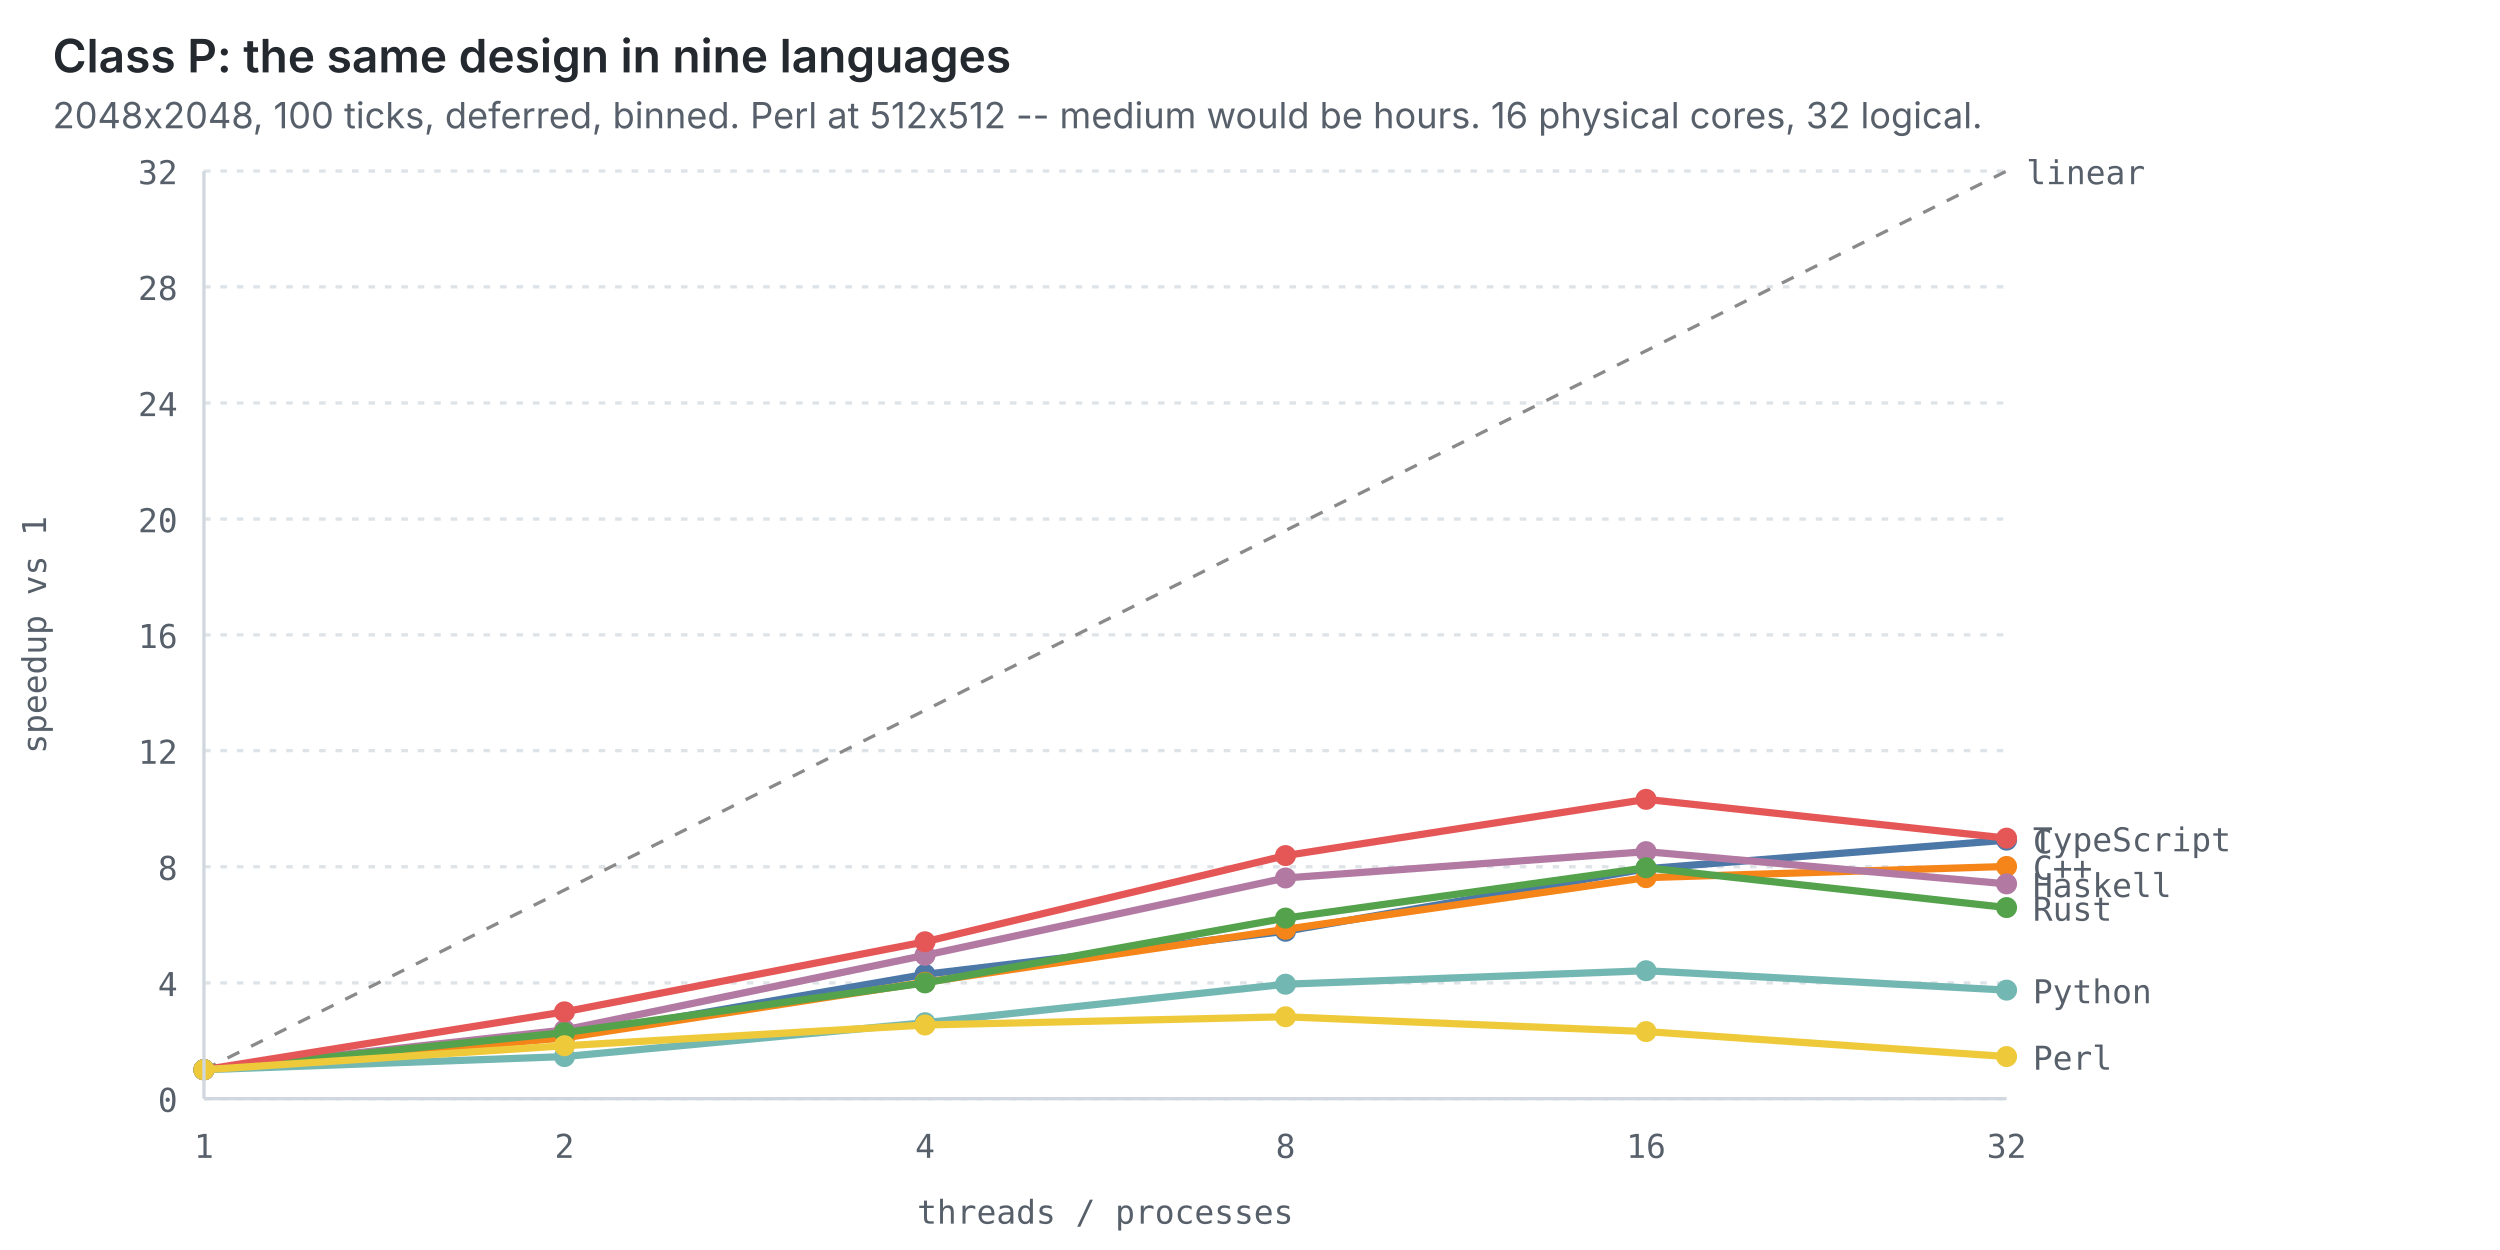
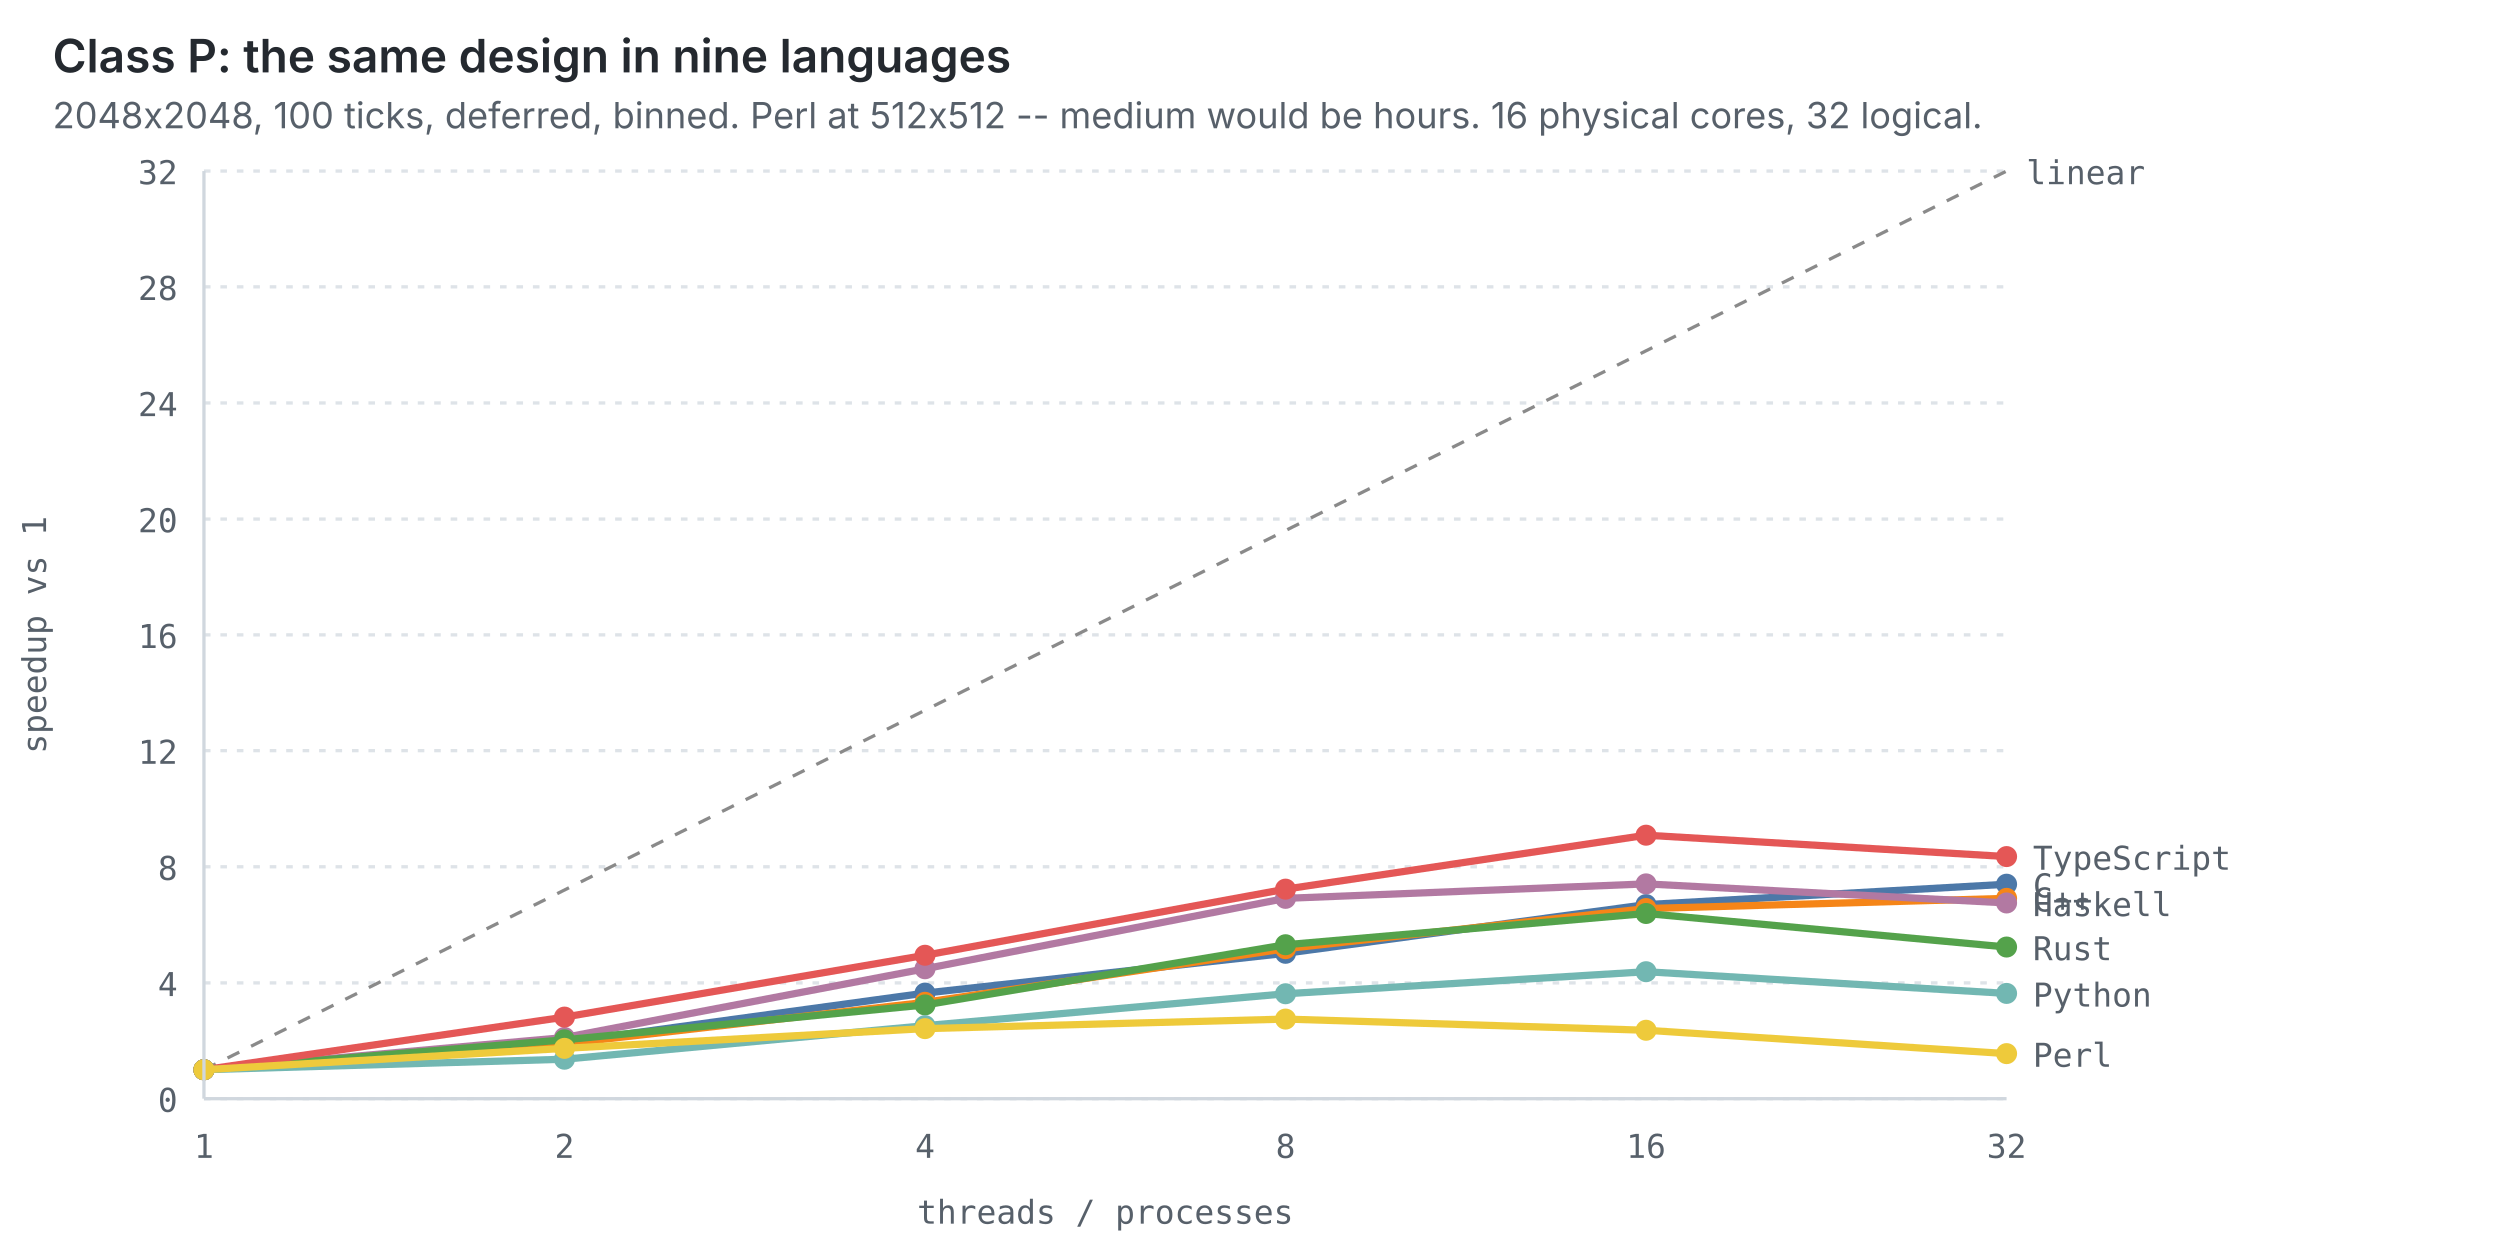
<svg xmlns="http://www.w3.org/2000/svg" viewBox="0 0 760 380" width="760" height="380" role="img" aria-label="Class P: the same design in nine languages">
  <style>
    .bg    { fill: none; }
    .lbl   { fill: #24292f; font: 12px ui-monospace, "SF Mono", Menlo, monospace; }
    .lbl-s { fill: #57606a; font: 10px ui-monospace, "SF Mono", Menlo, monospace; }
    .ttl   { fill: #24292f; font: 600 14px -apple-system, "Segoe UI", sans-serif; }
    .sub   { fill: #57606a; font: 11px -apple-system, "Segoe UI", sans-serif; }
    .axis  { stroke: #d0d7de; stroke-width: 1; }
    .grid  { stroke: #d0d7de; stroke-width: 1; stroke-dasharray: 2 3; opacity: .7; }
    @media (prefers-color-scheme: dark) {
      .lbl   { fill: #e6edf3; }
      .lbl-s { fill: #9198a1; }
      .ttl   { fill: #e6edf3; }
      .sub   { fill: #9198a1; }
      .axis  { stroke: #3d444d; }
      .grid  { stroke: #3d444d; }
    }
  </style>
  <text x="16" y="22" class="ttl">Class P: the same design in nine languages</text>
  <text x="16" y="39" class="sub">2048x2048, 100 ticks, deferred, binned. Perl at 512x512 -- medium would be hours. 16 physical cores, 32 logical.</text>
  <line x1="62" y1="334.0" x2="610" y2="334.0" class="grid" />
  <text x="54" y="338.0" class="lbl-s" text-anchor="end">0</text>
  <line x1="62" y1="298.8" x2="610" y2="298.8" class="grid" />
  <text x="54" y="302.8" class="lbl-s" text-anchor="end">4</text>
  <line x1="62" y1="263.5" x2="610" y2="263.5" class="grid" />
  <text x="54" y="267.5" class="lbl-s" text-anchor="end">8</text>
  <line x1="62" y1="228.2" x2="610" y2="228.2" class="grid" />
  <text x="54" y="232.2" class="lbl-s" text-anchor="end">12</text>
  <line x1="62" y1="193.0" x2="610" y2="193.0" class="grid" />
  <text x="54" y="197.0" class="lbl-s" text-anchor="end">16</text>
  <line x1="62" y1="157.8" x2="610" y2="157.8" class="grid" />
  <text x="54" y="161.8" class="lbl-s" text-anchor="end">20</text>
  <line x1="62" y1="122.5" x2="610" y2="122.5" class="grid" />
  <text x="54" y="126.5" class="lbl-s" text-anchor="end">24</text>
  <line x1="62" y1="87.2" x2="610" y2="87.2" class="grid" />
  <text x="54" y="91.2" class="lbl-s" text-anchor="end">28</text>
  <line x1="62" y1="52.0" x2="610" y2="52.0" class="grid" />
  <text x="54" y="56.0" class="lbl-s" text-anchor="end">32</text>
  <text x="62.0" y="352" class="lbl-s" text-anchor="middle">1</text>
  <text x="171.6" y="352" class="lbl-s" text-anchor="middle">2</text>
  <text x="281.2" y="352" class="lbl-s" text-anchor="middle">4</text>
  <text x="390.8" y="352" class="lbl-s" text-anchor="middle">8</text>
  <text x="500.4" y="352" class="lbl-s" text-anchor="middle">16</text>
  <text x="610.0" y="352" class="lbl-s" text-anchor="middle">32</text>
  <polyline points="62.0,325.2 610.0,52.0" fill="none" stroke="#8a8a8a" stroke-width="1" stroke-dasharray="4 4" />
  <text x="616.0" y="56.0" class="lbl-s">linear</text>
-   <polyline points="62.0,325.2 171.6,315.2 281.2,296.2 390.8,283.1 500.4,264.1 610.0,255.4" fill="none" stroke="#4c78a8" stroke-width="2.2" stroke-linejoin="round" />
+   <polyline points="62.0,325.2 171.6,316.9 281.2,301.9 390.8,289.8 500.4,275.0 610.0,268.8" fill="none" stroke="#4c78a8" stroke-width="2.2" stroke-linejoin="round" />
  <circle cx="62.0" cy="325.2" r="3.2" fill="#4c78a8" />
-   <circle cx="171.6" cy="315.2" r="3.2" fill="#4c78a8" />
-   <circle cx="281.2" cy="296.2" r="3.2" fill="#4c78a8" />
-   <circle cx="390.8" cy="283.1" r="3.2" fill="#4c78a8" />
-   <circle cx="500.4" cy="264.1" r="3.2" fill="#4c78a8" />
-   <circle cx="610.0" cy="255.4" r="3.2" fill="#4c78a8" />
-   <text x="618.0" y="259.4" class="lbl-s" fill="#4c78a8">C</text>
-   <polyline points="62.0,325.2 171.6,315.5 281.2,298.6 390.8,282.5 500.4,266.8 610.0,263.4" fill="none" stroke="#f58518" stroke-width="2.2" stroke-linejoin="round" />
+   <circle cx="171.6" cy="316.9" r="3.2" fill="#4c78a8" />
+   <circle cx="281.2" cy="301.9" r="3.2" fill="#4c78a8" />
+   <circle cx="390.8" cy="289.8" r="3.2" fill="#4c78a8" />
+   <circle cx="500.4" cy="275.0" r="3.2" fill="#4c78a8" />
+   <circle cx="610.0" cy="268.8" r="3.2" fill="#4c78a8" />
+   <text x="618.0" y="272.8" class="lbl-s" fill="#4c78a8">C</text>
+   <polyline points="62.0,325.2 171.6,317.3 281.2,304.7 390.8,288.4 500.4,276.2 610.0,273.1" fill="none" stroke="#f58518" stroke-width="2.2" stroke-linejoin="round" />
  <circle cx="62.0" cy="325.2" r="3.2" fill="#f58518" />
-   <circle cx="171.6" cy="315.5" r="3.2" fill="#f58518" />
-   <circle cx="281.2" cy="298.6" r="3.2" fill="#f58518" />
-   <circle cx="390.8" cy="282.5" r="3.2" fill="#f58518" />
-   <circle cx="500.4" cy="266.8" r="3.2" fill="#f58518" />
-   <circle cx="610.0" cy="263.4" r="3.2" fill="#f58518" />
-   <text x="618.0" y="267.4" class="lbl-s" fill="#f58518">C++</text>
-   <polyline points="62.0,325.2 171.6,313.1 281.2,290.4 390.8,266.9 500.4,258.9 610.0,268.7" fill="none" stroke="#b279a2" stroke-width="2.2" stroke-linejoin="round" />
+   <circle cx="171.6" cy="317.3" r="3.2" fill="#f58518" />
+   <circle cx="281.2" cy="304.7" r="3.2" fill="#f58518" />
+   <circle cx="390.8" cy="288.4" r="3.2" fill="#f58518" />
+   <circle cx="500.4" cy="276.2" r="3.2" fill="#f58518" />
+   <circle cx="610.0" cy="273.1" r="3.2" fill="#f58518" />
+   <text x="618.0" y="277.1" class="lbl-s" fill="#f58518">C++</text>
+   <polyline points="62.0,325.2 171.6,315.4 281.2,294.5 390.8,273.1 500.4,268.7 610.0,274.5" fill="none" stroke="#b279a2" stroke-width="2.2" stroke-linejoin="round" />
  <circle cx="62.0" cy="325.2" r="3.2" fill="#b279a2" />
-   <circle cx="171.6" cy="313.1" r="3.2" fill="#b279a2" />
-   <circle cx="281.2" cy="290.4" r="3.2" fill="#b279a2" />
-   <circle cx="390.8" cy="266.9" r="3.2" fill="#b279a2" />
-   <circle cx="500.4" cy="258.9" r="3.2" fill="#b279a2" />
-   <circle cx="610.0" cy="268.7" r="3.2" fill="#b279a2" />
-   <text x="618.0" y="272.7" class="lbl-s" fill="#b279a2">Haskell</text>
-   <polyline points="62.0,325.2 171.6,313.9 281.2,298.8 390.8,279.1 500.4,263.8 610.0,275.9" fill="none" stroke="#54a24b" stroke-width="2.2" stroke-linejoin="round" />
+   <circle cx="171.6" cy="315.4" r="3.2" fill="#b279a2" />
+   <circle cx="281.2" cy="294.5" r="3.2" fill="#b279a2" />
+   <circle cx="390.8" cy="273.1" r="3.2" fill="#b279a2" />
+   <circle cx="500.4" cy="268.7" r="3.2" fill="#b279a2" />
+   <circle cx="610.0" cy="274.5" r="3.2" fill="#b279a2" />
+   <text x="618.0" y="278.5" class="lbl-s" fill="#b279a2">Haskell</text>
+   <polyline points="62.0,325.2 171.6,316.1 281.2,305.5 390.8,287.2 500.4,277.7 610.0,287.9" fill="none" stroke="#54a24b" stroke-width="2.2" stroke-linejoin="round" />
  <circle cx="62.0" cy="325.2" r="3.2" fill="#54a24b" />
-   <circle cx="171.6" cy="313.9" r="3.2" fill="#54a24b" />
-   <circle cx="281.2" cy="298.8" r="3.2" fill="#54a24b" />
-   <circle cx="390.8" cy="279.1" r="3.2" fill="#54a24b" />
-   <circle cx="500.4" cy="263.8" r="3.2" fill="#54a24b" />
-   <circle cx="610.0" cy="275.9" r="3.2" fill="#54a24b" />
-   <text x="618.0" y="279.9" class="lbl-s" fill="#54a24b">Rust</text>
-   <polyline points="62.0,325.2 171.6,307.6 281.2,286.3 390.8,260.1 500.4,243.0 610.0,254.8" fill="none" stroke="#e45756" stroke-width="2.2" stroke-linejoin="round" />
+   <circle cx="171.6" cy="316.1" r="3.2" fill="#54a24b" />
+   <circle cx="281.2" cy="305.5" r="3.2" fill="#54a24b" />
+   <circle cx="390.8" cy="287.2" r="3.2" fill="#54a24b" />
+   <circle cx="500.4" cy="277.7" r="3.2" fill="#54a24b" />
+   <circle cx="610.0" cy="287.9" r="3.2" fill="#54a24b" />
+   <text x="618.0" y="291.9" class="lbl-s" fill="#54a24b">Rust</text>
+   <polyline points="62.0,325.2 171.6,309.2 281.2,290.4 390.8,270.3 500.4,253.9 610.0,260.4" fill="none" stroke="#e45756" stroke-width="2.2" stroke-linejoin="round" />
  <circle cx="62.0" cy="325.2" r="3.2" fill="#e45756" />
-   <circle cx="171.6" cy="307.6" r="3.2" fill="#e45756" />
-   <circle cx="281.2" cy="286.3" r="3.2" fill="#e45756" />
-   <circle cx="390.8" cy="260.1" r="3.2" fill="#e45756" />
-   <circle cx="500.4" cy="243.0" r="3.2" fill="#e45756" />
-   <circle cx="610.0" cy="254.8" r="3.2" fill="#e45756" />
-   <text x="618.0" y="258.8" class="lbl-s" fill="#e45756">TypeScript</text>
-   <polyline points="62.0,325.2 171.6,321.2 281.2,310.9 390.8,299.2 500.4,295.1 610.0,301.0" fill="none" stroke="#72b7b2" stroke-width="2.2" stroke-linejoin="round" />
+   <circle cx="171.6" cy="309.2" r="3.2" fill="#e45756" />
+   <circle cx="281.2" cy="290.4" r="3.2" fill="#e45756" />
+   <circle cx="390.8" cy="270.3" r="3.2" fill="#e45756" />
+   <circle cx="500.4" cy="253.9" r="3.2" fill="#e45756" />
+   <circle cx="610.0" cy="260.4" r="3.2" fill="#e45756" />
+   <text x="618.0" y="264.4" class="lbl-s" fill="#e45756">TypeScript</text>
+   <polyline points="62.0,325.2 171.6,322.0 281.2,311.8 390.8,302.1 500.4,295.4 610.0,302.0" fill="none" stroke="#72b7b2" stroke-width="2.2" stroke-linejoin="round" />
  <circle cx="62.0" cy="325.2" r="3.2" fill="#72b7b2" />
-   <circle cx="171.6" cy="321.2" r="3.2" fill="#72b7b2" />
-   <circle cx="281.2" cy="310.9" r="3.2" fill="#72b7b2" />
-   <circle cx="390.8" cy="299.2" r="3.2" fill="#72b7b2" />
-   <circle cx="500.4" cy="295.1" r="3.2" fill="#72b7b2" />
-   <circle cx="610.0" cy="301.0" r="3.2" fill="#72b7b2" />
-   <text x="618.0" y="305.0" class="lbl-s" fill="#72b7b2">Python</text>
-   <polyline points="62.0,325.2 171.6,317.9 281.2,311.6 390.8,309.1 500.4,313.6 610.0,321.2" fill="none" stroke="#eeca3b" stroke-width="2.2" stroke-linejoin="round" />
+   <circle cx="171.6" cy="322.0" r="3.2" fill="#72b7b2" />
+   <circle cx="281.2" cy="311.8" r="3.2" fill="#72b7b2" />
+   <circle cx="390.8" cy="302.1" r="3.2" fill="#72b7b2" />
+   <circle cx="500.4" cy="295.4" r="3.2" fill="#72b7b2" />
+   <circle cx="610.0" cy="302.0" r="3.2" fill="#72b7b2" />
+   <text x="618.0" y="306.0" class="lbl-s" fill="#72b7b2">Python</text>
+   <polyline points="62.0,325.2 171.6,318.7 281.2,312.7 390.8,309.8 500.4,313.2 610.0,320.3" fill="none" stroke="#eeca3b" stroke-width="2.2" stroke-linejoin="round" />
  <circle cx="62.0" cy="325.2" r="3.2" fill="#eeca3b" />
-   <circle cx="171.6" cy="317.9" r="3.2" fill="#eeca3b" />
-   <circle cx="281.2" cy="311.6" r="3.2" fill="#eeca3b" />
-   <circle cx="390.8" cy="309.1" r="3.2" fill="#eeca3b" />
-   <circle cx="500.4" cy="313.6" r="3.2" fill="#eeca3b" />
-   <circle cx="610.0" cy="321.2" r="3.2" fill="#eeca3b" />
-   <text x="618.0" y="325.2" class="lbl-s" fill="#eeca3b">Perl</text>
+   <circle cx="171.6" cy="318.7" r="3.2" fill="#eeca3b" />
+   <circle cx="281.2" cy="312.7" r="3.2" fill="#eeca3b" />
+   <circle cx="390.8" cy="309.8" r="3.2" fill="#eeca3b" />
+   <circle cx="500.4" cy="313.2" r="3.2" fill="#eeca3b" />
+   <circle cx="610.0" cy="320.3" r="3.2" fill="#eeca3b" />
+   <text x="618.0" y="324.3" class="lbl-s" fill="#eeca3b">Perl</text>
  <line x1="62" y1="52" x2="62" y2="334" class="axis" />
  <line x1="62" y1="334" x2="610" y2="334" class="axis" />
  <text x="336" y="372" class="lbl-s" text-anchor="middle">threads / processes</text>
  <text x="14" y="193" class="lbl-s" transform="rotate(-90 14 193)" text-anchor="middle">speedup vs 1</text>
</svg>
